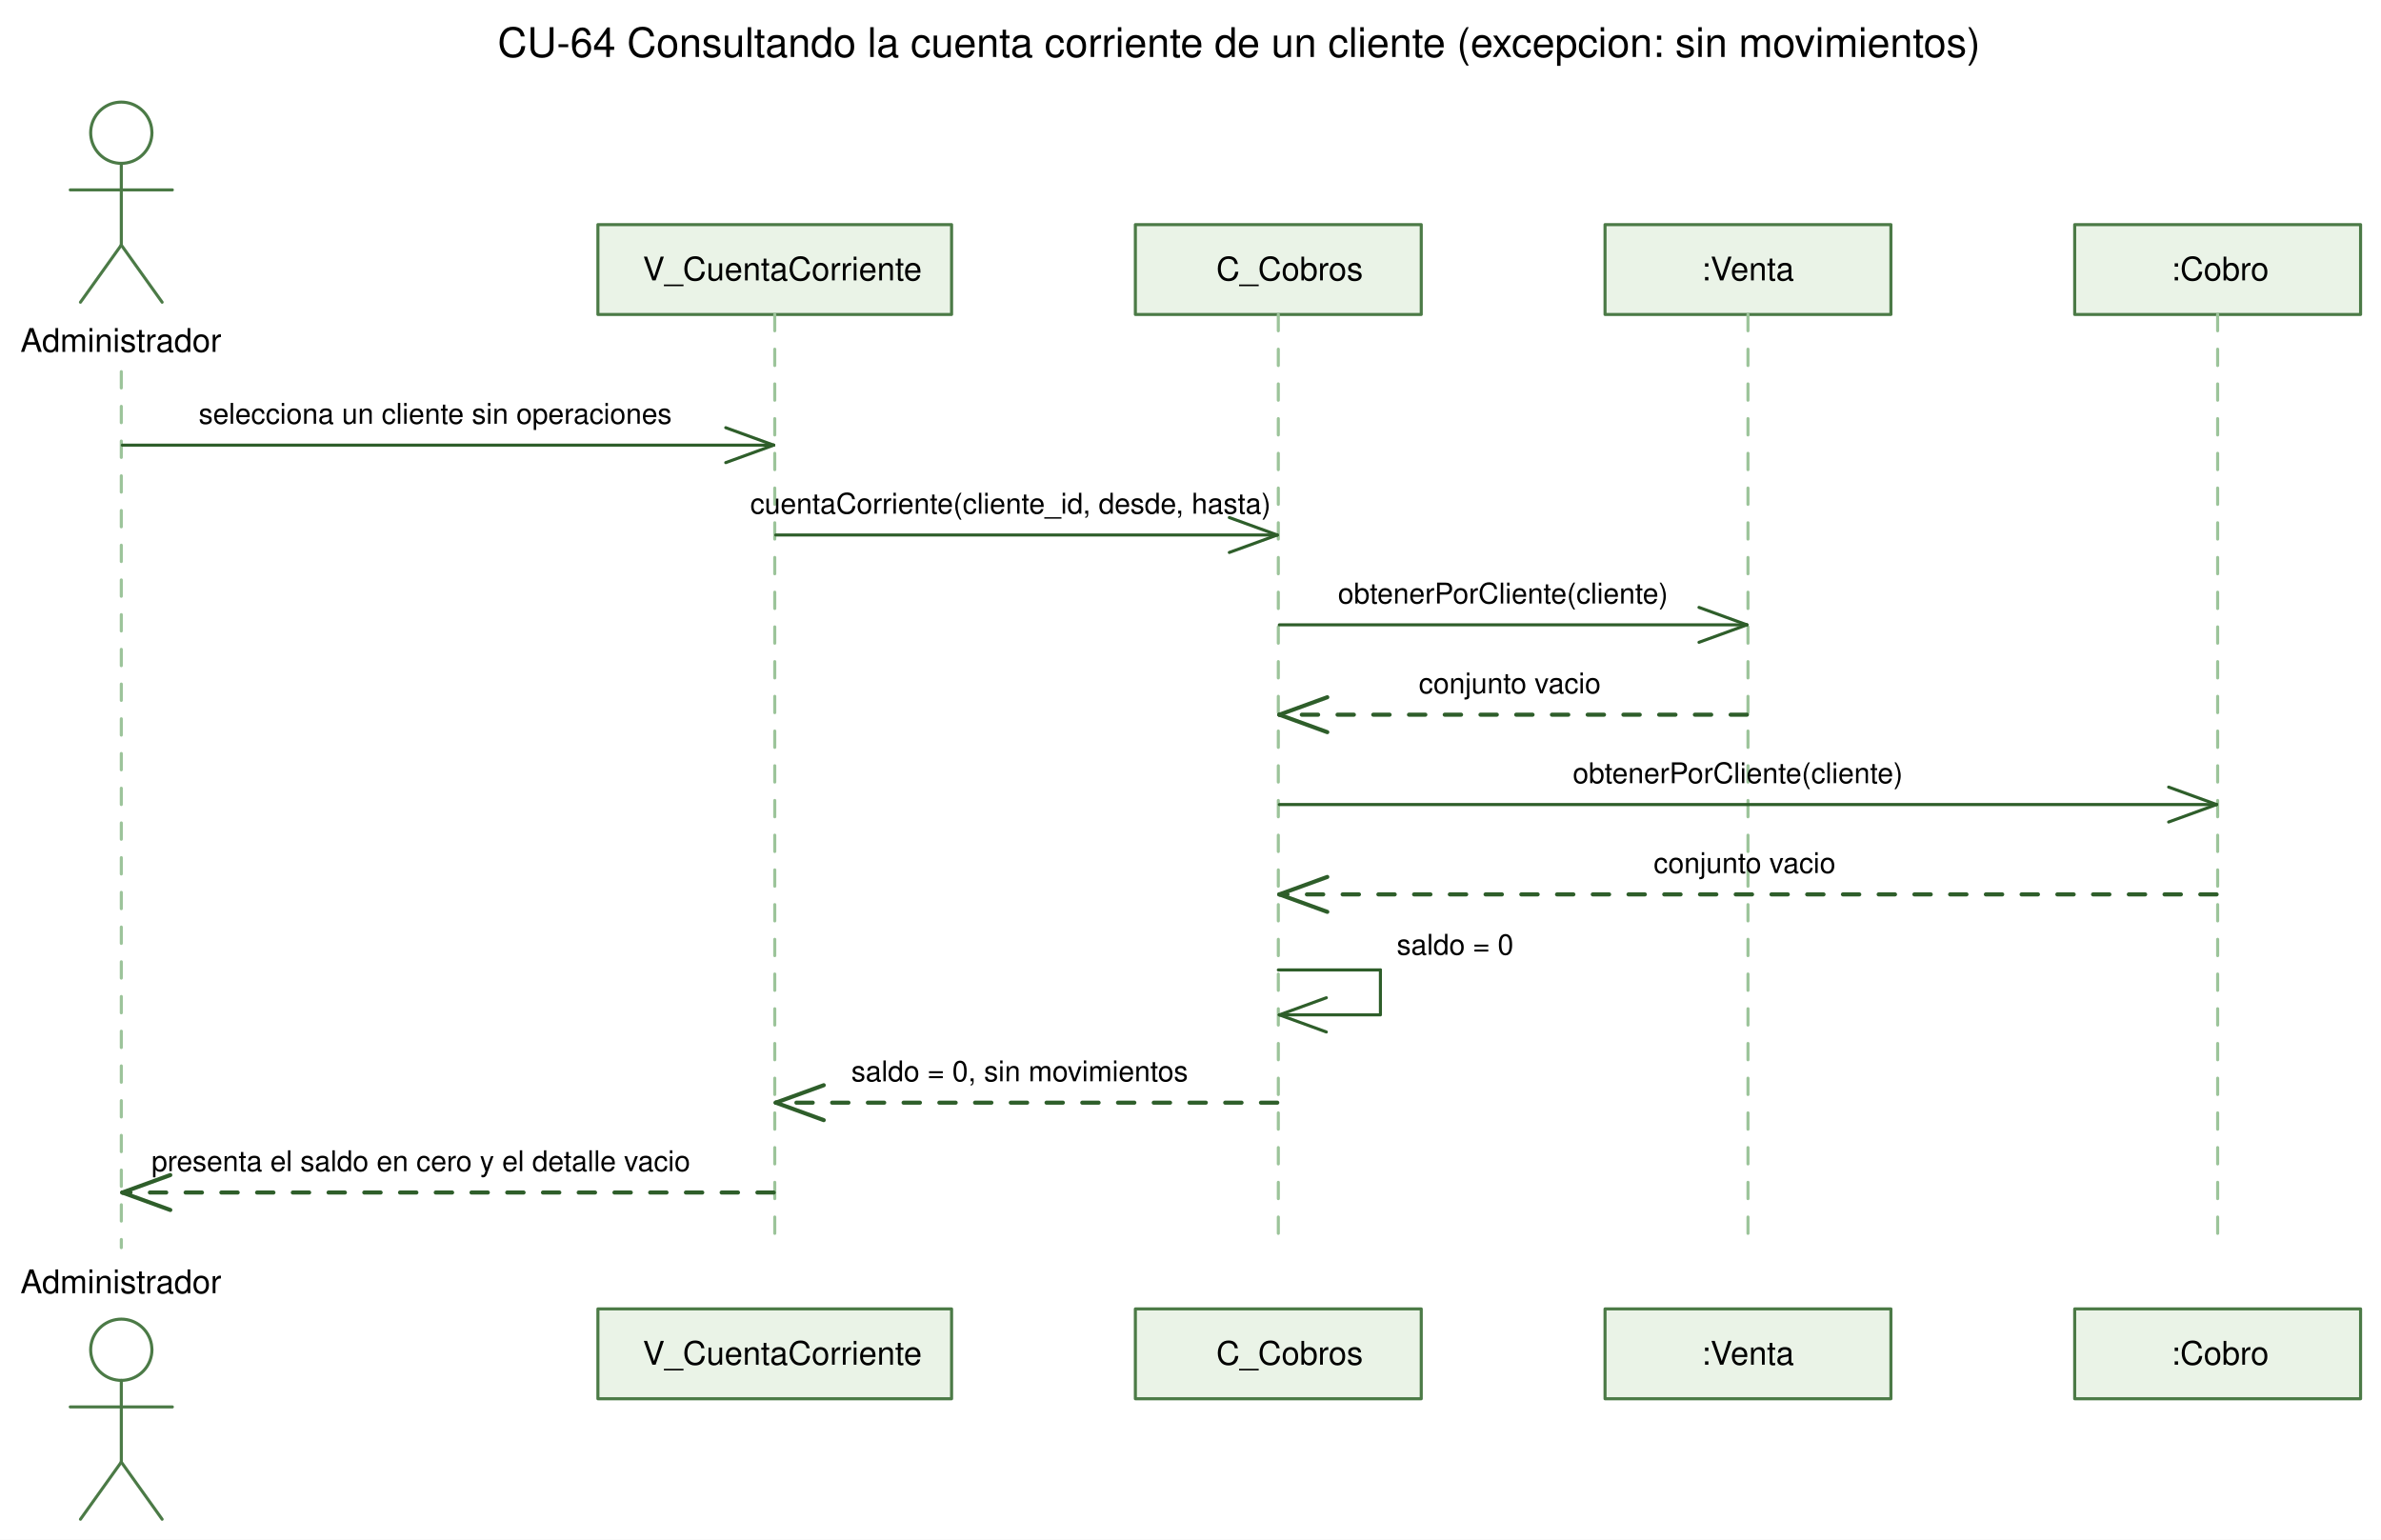
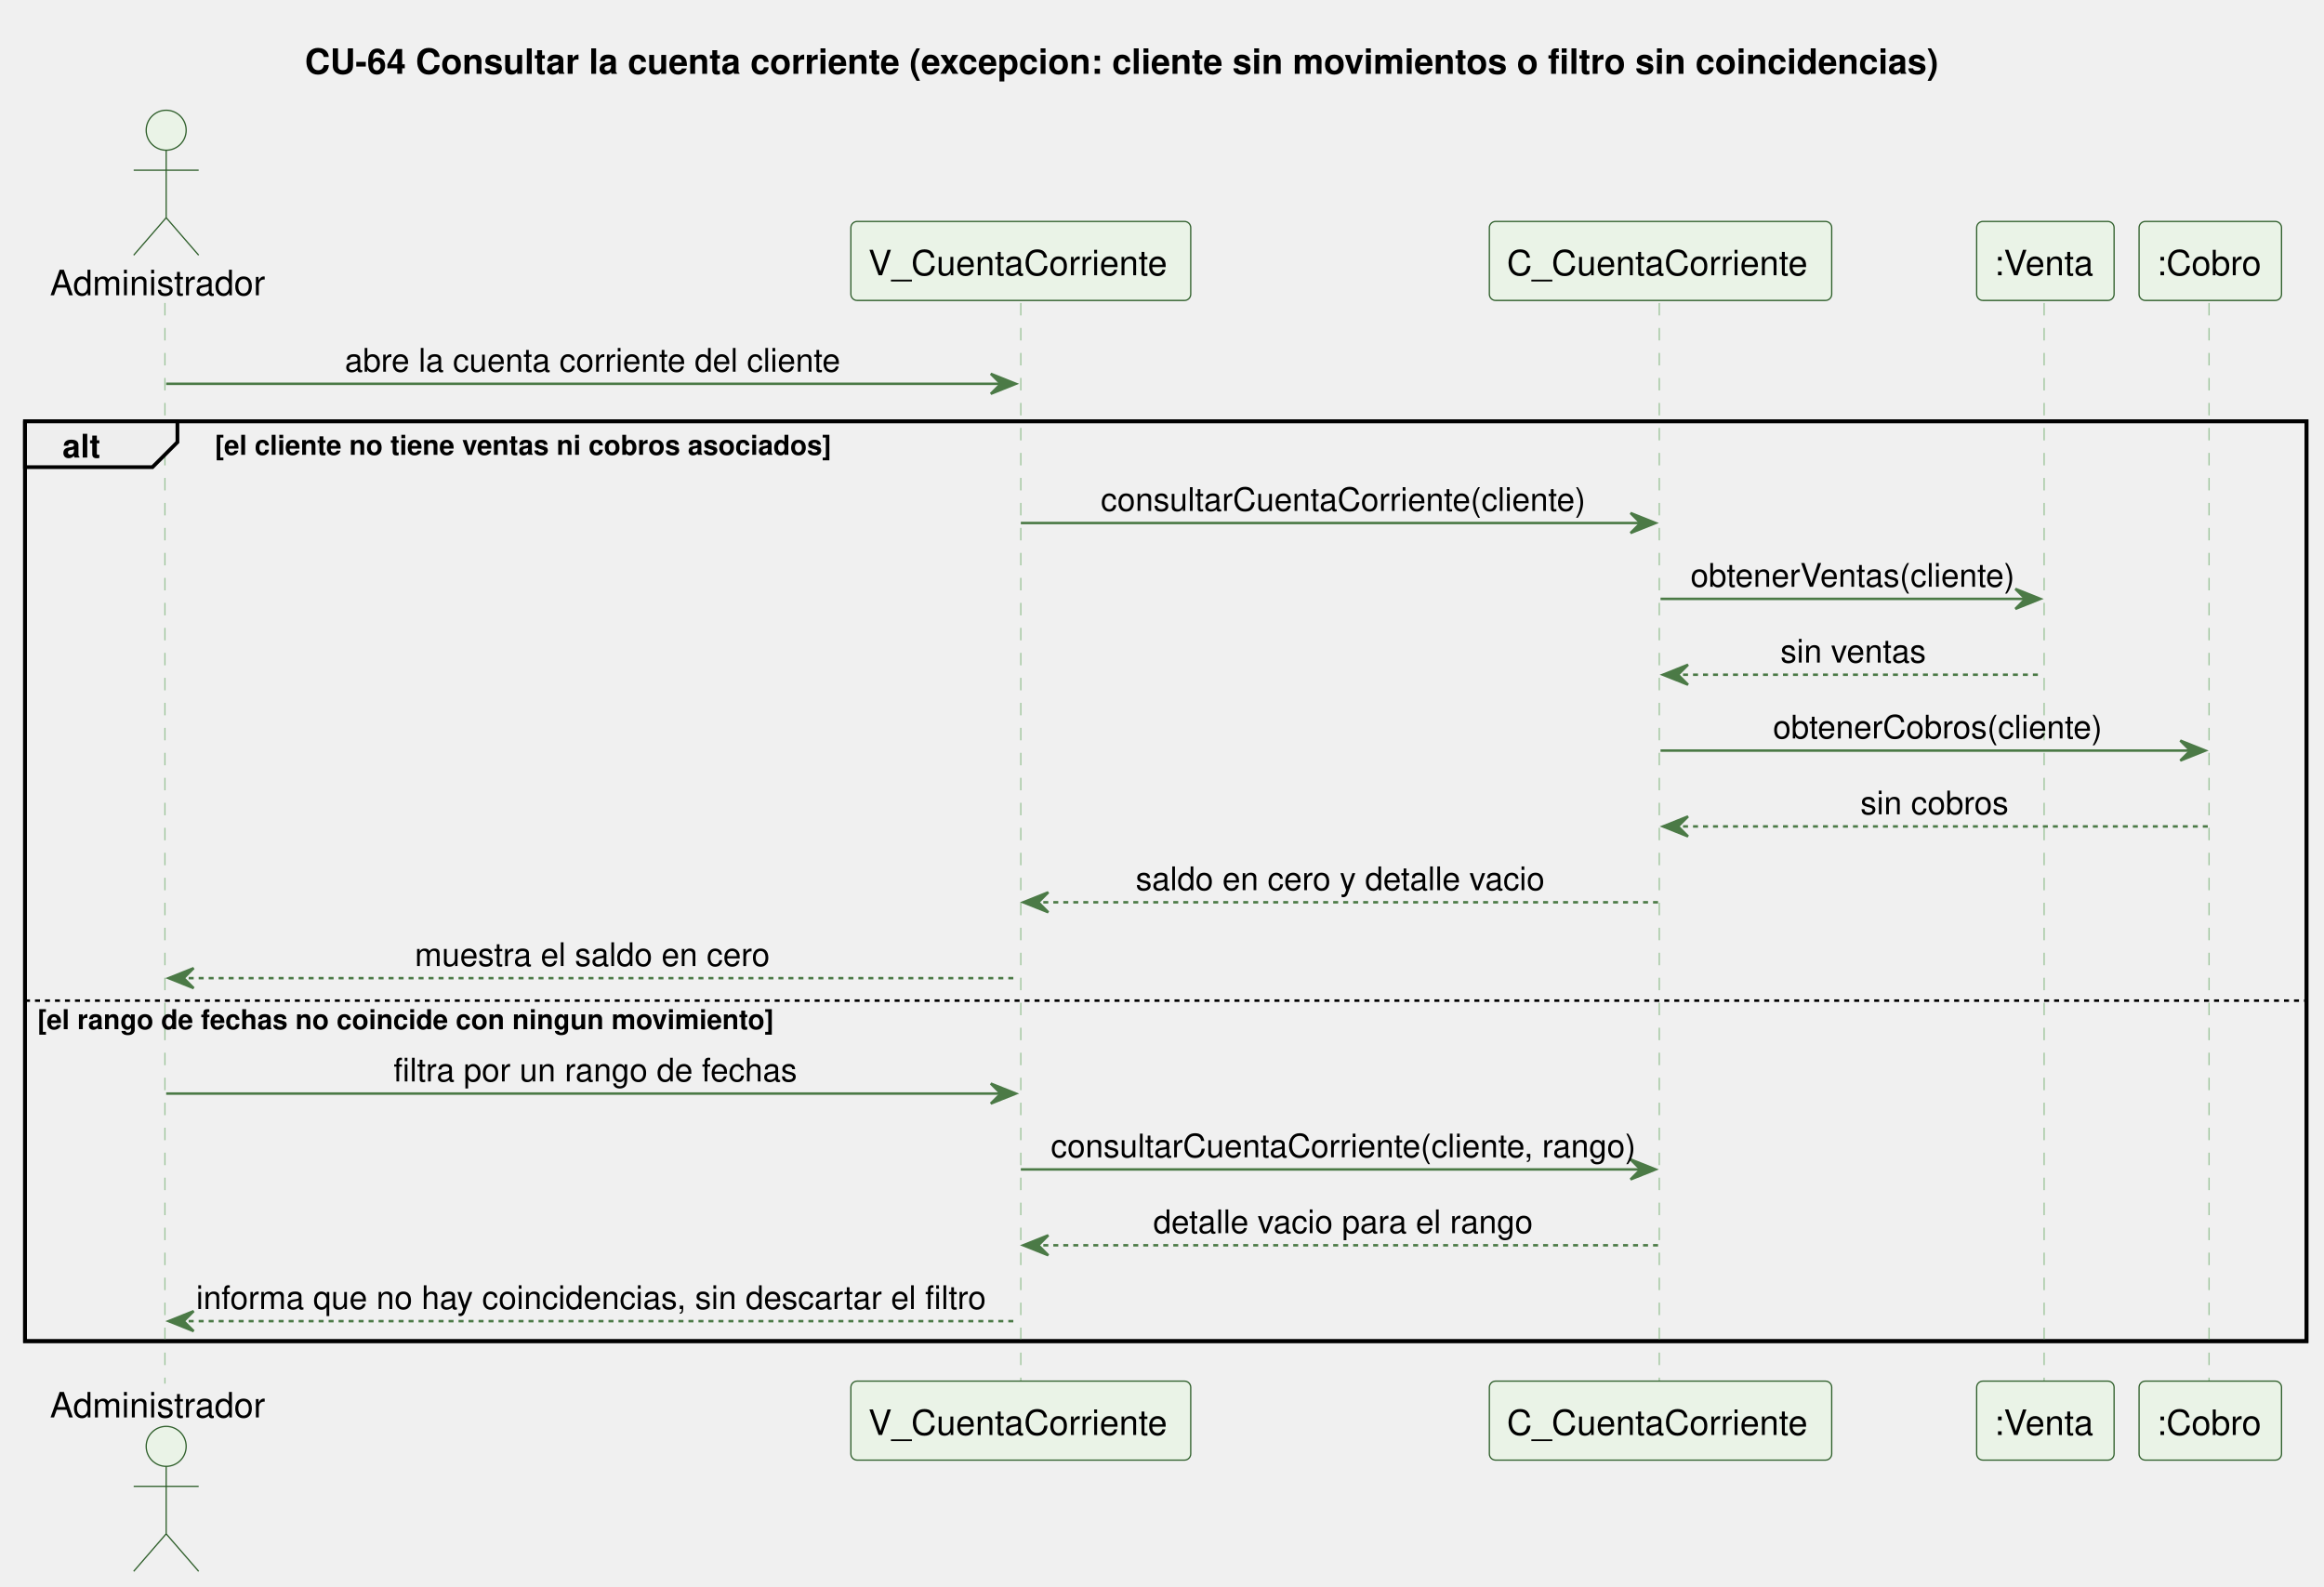
- <svg xmlns="http://www.w3.org/2000/svg" version="1.1" viewBox="0 0 1166 754" width="1166" height="754">
-   <defs>
-     <style class="style-fonts">
-       </style>
-   </defs>
-   <rect x="0" y="0" width="1166" height="754" fill="#ffffff" />
-   <g transform="translate(243.7 10) rotate(0 364.0771 12.5)">
-     <text x="0" y="17.9" font-family="Helvetica, Segoe UI Emoji" font-size="20px" fill="#000000" text-anchor="start" style="white-space: pre;" direction="ltr" dominant-baseline="alphabetic">CU-64 Consultando la cuenta corriente de un cliente (excepcion: sin movimientos)</text>
-   </g>
-   <g stroke-linecap="round" transform="translate(44.4 50) rotate(0 15 15)">
-     <path d="M30 15 C30 15.87, 29.92 16.75, 29.77 17.6 C29.62 18.46, 29.39 19.31, 29.1 20.13 C28.8 20.95, 28.42 21.75, 27.99 22.5 C27.56 23.25, 27.05 23.98, 26.49 24.64 C25.93 25.31, 25.31 25.93, 24.64 26.49 C23.98 27.05, 23.25 27.56, 22.5 27.99 C21.75 28.42, 20.95 28.8, 20.13 29.1 C19.31 29.39, 18.46 29.62, 17.6 29.77 C16.75 29.92, 15.87 30, 15 30 C14.13 30, 13.25 29.92, 12.4 29.77 C11.54 29.62, 10.69 29.39, 9.87 29.1 C9.05 28.8, 8.25 28.42, 7.5 27.99 C6.75 27.56, 6.02 27.05, 5.36 26.49 C4.69 25.93, 4.07 25.31, 3.51 24.64 C2.95 23.98, 2.44 23.25, 2.01 22.5 C1.58 21.75, 1.2 20.95, 0.9 20.13 C0.61 19.31, 0.38 18.46, 0.23 17.6 C0.08 16.75, 0 15.87, 0 15 C0 14.13, 0.08 13.25, 0.23 12.4 C0.38 11.54, 0.61 10.69, 0.9 9.87 C1.2 9.05, 1.58 8.25, 2.01 7.5 C2.44 6.75, 2.95 6.02, 3.51 5.36 C4.07 4.69, 4.69 4.07, 5.36 3.51 C6.02 2.95, 6.75 2.44, 7.5 2.01 C8.25 1.58, 9.05 1.2, 9.87 0.9 C10.69 0.61, 11.54 0.38, 12.4 0.23 C13.25 0.08, 14.13 0, 15 0 C15.87 0, 16.75 0.08, 17.6 0.23 C18.46 0.38, 19.31 0.61, 20.13 0.9 C20.95 1.2, 21.75 1.58, 22.5 2.01 C23.25 2.44, 23.98 2.95, 24.64 3.51 C25.31 4.07, 25.93 4.69, 26.49 5.36 C27.05 6.02, 27.56 6.75, 27.99 7.5 C28.42 8.25, 28.8 9.05, 29.1 9.87 C29.39 10.69, 29.62 11.54, 29.77 12.4 C29.92 13.25, 29.96 14.57, 30 15 C30.04 15.43, 30.04 14.57, 30 15" stroke="#4B7A46" stroke-width="1.5" fill="none" />
-   </g>
-   <g stroke-linecap="round">
-     <g transform="translate(59.4 80) rotate(0 0.005 20)">
-       <path d="M0 0 C0 8.35, 0 16.7, 0.01 40 M0 0 C0 13.49, 0.01 26.98, 0.01 40" stroke="#4B7A46" stroke-width="1.5" fill="none" />
-     </g>
-   </g>
-   <mask />
-   <g stroke-linecap="round">
-     <g transform="translate(34.4 93) rotate(0 25 0)">
-       <path d="M0 0 C13.5 0, 26.99 0, 50 0 M0 0 C17.81 0, 35.62 0, 50 0" stroke="#4B7A46" stroke-width="1.5" fill="none" />
-     </g>
-   </g>
-   <mask />
-   <g stroke-linecap="round">
-     <g transform="translate(39.4 148) rotate(0 10 -14)">
-       <path d="M0 0 C6.9 -9.66, 13.8 -19.33, 20 -28 M0 0 C5.82 -8.15, 11.64 -16.3, 20 -28" stroke="#4B7A46" stroke-width="1.5" fill="none" />
-     </g>
-   </g>
-   <mask />
-   <g stroke-linecap="round">
-     <g transform="translate(59.4 120) rotate(0 10 14)">
-       <path d="M0 0 C5.73 8.02, 11.45 16.04, 20 28 M0 0 C7.3 10.22, 14.61 20.45, 20 28" stroke="#4B7A46" stroke-width="1.5" fill="none" />
-     </g>
-   </g>
-   <mask />
-   <g transform="translate(10 158) rotate(0 49.35156 10)">
-     <text x="0" y="14.32" font-family="Helvetica, Segoe UI Emoji" font-size="16px" fill="#000000" text-anchor="start" style="white-space: pre;" direction="ltr" dominant-baseline="alphabetic">Administrador</text>
-   </g>
-   <g stroke-linecap="round" transform="translate(292.8 110) rotate(0 86.6 22)">
-     <path d="M0 0 L173.2 0 L173.2 44 L0 44" stroke="none" stroke-width="0" fill="#EAF3E7" />
-     <path d="M0 0 C62.29 0, 124.59 0, 173.2 0 M0 0 C49.63 0, 99.27 0, 173.2 0 M173.2 0 C173.2 12.35, 173.2 24.71, 173.2 44 M173.2 0 C173.2 9.52, 173.2 19.04, 173.2 44 M173.2 44 C132.63 44, 92.05 44, 0 44 M173.2 44 C124.28 44, 75.37 44, 0 44 M0 44 C0 29.96, 0 15.92, 0 0 M0 44 C0 31.82, 0 19.63, 0 0" stroke="#4B7A46" stroke-width="1.5" fill="none" />
-   </g>
-   <g transform="translate(314.8 123) rotate(0 68.48438 10)">
-     <text x="0" y="14.32" font-family="Helvetica, Segoe UI Emoji" font-size="16px" fill="#000000" text-anchor="start" style="white-space: pre;" direction="ltr" dominant-baseline="alphabetic">V_CuentaCorriente</text>
-   </g>
-   <g stroke-linecap="round" transform="translate(556 110) rotate(0 70 22)">
-     <path d="M0 0 L140 0 L140 44 L0 44" stroke="none" stroke-width="0" fill="#EAF3E7" />
-     <path d="M0 0 C38.68 0, 77.36 0, 140 0 M0 0 C48.15 0, 96.3 0, 140 0 M140 0 C140 16.76, 140 33.52, 140 44 M140 0 C140 8.85, 140 17.7, 140 44 M140 44 C92.96 44, 45.92 44, 0 44 M140 44 C93.66 44, 47.32 44, 0 44 M0 44 C0 34.89, 0 25.77, 0 0 M0 44 C0 27.86, 0 11.73, 0 0" stroke="#4B7A46" stroke-width="1.5" fill="none" />
-   </g>
-   <g transform="translate(595.6 123) rotate(0 36.01562 10)">
-     <text x="0" y="14.32" font-family="Helvetica, Segoe UI Emoji" font-size="16px" fill="#000000" text-anchor="start" style="white-space: pre;" direction="ltr" dominant-baseline="alphabetic">C_Cobros</text>
-   </g>
-   <g stroke-linecap="round" transform="translate(786 110) rotate(0 70 22)">
-     <path d="M0 0 L140 0 L140 44 L0 44" stroke="none" stroke-width="0" fill="#EAF3E7" />
-     <path d="M0 0 C47.88 0, 95.75 0, 140 0 M0 0 C30.2 0, 60.41 0, 140 0 M140 0 C140 13.31, 140 26.62, 140 44 M140 0 C140 12.4, 140 24.79, 140 44 M140 44 C108.16 44, 76.31 44, 0 44 M140 44 C94 44, 48.01 44, 0 44 M0 44 C0 32.02, 0 20.04, 0 0 M0 44 C0 28.91, 0 13.82, 0 0" stroke="#4B7A46" stroke-width="1.5" fill="none" />
-   </g>
-   <g transform="translate(833.2 123) rotate(0 22.6875 10)">
-     <text x="0" y="14.32" font-family="Helvetica, Segoe UI Emoji" font-size="16px" fill="#000000" text-anchor="start" style="white-space: pre;" direction="ltr" dominant-baseline="alphabetic">:Venta</text>
-   </g>
-   <g stroke-linecap="round" transform="translate(1016 110) rotate(0 70 22)">
-     <path d="M0 0 L140 0 L140 44 L0 44" stroke="none" stroke-width="0" fill="#EAF3E7" />
-     <path d="M0 0 C39.79 0, 79.59 0, 140 0 M0 0 C52.77 0, 105.55 0, 140 0 M140 0 C140 10.85, 140 21.71, 140 44 M140 0 C140 10.75, 140 21.5, 140 44 M140 44 C88.68 44, 37.36 44, 0 44 M140 44 C85.45 44, 30.9 44, 0 44 M0 44 C0 27.88, 0 11.76, 0 0 M0 44 C0 34.32, 0 24.64, 0 0" stroke="#4B7A46" stroke-width="1.5" fill="none" />
-   </g>
-   <g transform="translate(1063.2 123) rotate(0 24.01172 10)">
-     <text x="0" y="14.32" font-family="Helvetica, Segoe UI Emoji" font-size="16px" fill="#000000" text-anchor="start" style="white-space: pre;" direction="ltr" dominant-baseline="alphabetic">:Cobro</text>
-   </g>
-   <g stroke-linecap="round">
-     <g transform="translate(59.4 182) rotate(0 0.005 214.5)">
-       <path d="M0 0 C0 158.24, 0.01 316.48, 0.01 429" stroke="#9CC49A" stroke-width="1.5" fill="none" stroke-dasharray="8 9" />
-     </g>
-   </g>
-   <mask />
-   <g stroke-linecap="round">
-     <g transform="translate(379.4 154) rotate(0 0.005 228.5)">
-       <path d="M0 0 C0 143.15, 0.01 286.29, 0.01 457" stroke="#9CC49A" stroke-width="1.5" fill="none" stroke-dasharray="8 9" />
-     </g>
-   </g>
-   <mask />
-   <g stroke-linecap="round">
-     <g transform="translate(626 154) rotate(0 0.005 228.5)">
-       <path d="M0 0 C0 121.54, 0.01 243.07, 0.01 457" stroke="#9CC49A" stroke-width="1.5" fill="none" stroke-dasharray="8 9" />
-     </g>
-   </g>
-   <mask />
-   <g stroke-linecap="round">
-     <g transform="translate(856 154) rotate(0 0.005 228.5)">
-       <path d="M0 0 C0 164.77, 0.01 329.54, 0.01 457" stroke="#9CC49A" stroke-width="1.5" fill="none" stroke-dasharray="8 9" />
-     </g>
-   </g>
-   <mask />
-   <g stroke-linecap="round">
-     <g transform="translate(1086 154) rotate(0 0.005 228.5)">
-       <path d="M0 0 C0 115.47, 0.01 230.94, 0.01 457" stroke="#9CC49A" stroke-width="1.5" fill="none" stroke-dasharray="8 9" />
-     </g>
-   </g>
-   <mask />
-   <g transform="translate(97.3 195) rotate(0 115.9614 8.75)">
-     <text x="0" y="12.53" font-family="Helvetica, Segoe UI Emoji" font-size="14px" fill="#000000" text-anchor="start" style="white-space: pre;" direction="ltr" dominant-baseline="alphabetic">selecciona un cliente sin operaciones</text>
-   </g>
-   <g stroke-linecap="round">
-     <g transform="translate(59.9 218) rotate(0 159.5 0)">
-       <path d="M0 0 C126.29 0, 252.57 0, 319 0 M0 0 C83.74 0, 167.49 0, 319 0" stroke="#2E5E2A" stroke-width="1.5" fill="none" />
-     </g>
-     <g transform="translate(59.9 218) rotate(0 159.5 0)">
-       <path d="M295.51 8.55 C304.81 5.17, 314.11 1.78, 319 0 M295.51 8.55 C301.67 6.31, 307.84 4.06, 319 0" stroke="#2E5E2A" stroke-width="1.5" fill="none" />
-     </g>
-     <g transform="translate(59.9 218) rotate(0 159.5 0)">
-       <path d="M295.51 -8.55 C304.81 -5.17, 314.11 -1.78, 319 0 M295.51 -8.55 C301.67 -6.31, 307.84 -4.06, 319 0" stroke="#2E5E2A" stroke-width="1.5" fill="none" />
-     </g>
-   </g>
-   <mask />
-   <g transform="translate(367.4 239) rotate(0 128.02 8.75)">
-     <text x="0" y="12.53" font-family="Helvetica, Segoe UI Emoji" font-size="14px" fill="#000000" text-anchor="start" style="white-space: pre;" direction="ltr" dominant-baseline="alphabetic">cuentaCorriente(cliente_id, desde, hasta)</text>
-   </g>
-   <g stroke-linecap="round">
-     <g transform="translate(379.9 262) rotate(0 122.8 0)">
-       <path d="M0 0 C96.75 0, 193.51 0, 245.6 0 M0 0 C52.03 0, 104.07 0, 245.6 0" stroke="#2E5E2A" stroke-width="1.5" fill="none" />
-     </g>
-     <g transform="translate(379.9 262) rotate(0 122.8 0)">
-       <path d="M222.11 8.55 C231.36 5.18, 240.62 1.81, 245.6 0 M222.11 8.55 C227.08 6.74, 232.06 4.93, 245.6 0" stroke="#2E5E2A" stroke-width="1.5" fill="none" />
-     </g>
-     <g transform="translate(379.9 262) rotate(0 122.8 0)">
-       <path d="M222.11 -8.55 C231.36 -5.18, 240.62 -1.81, 245.6 0 M222.11 -8.55 C227.08 -6.74, 232.06 -4.93, 245.6 0" stroke="#2E5E2A" stroke-width="1.5" fill="none" />
-     </g>
-   </g>
-   <mask />
-   <g transform="translate(655.2 283) rotate(0 81.32031 8.75)">
-     <text x="0" y="12.53" font-family="Helvetica, Segoe UI Emoji" font-size="14px" fill="#000000" text-anchor="start" style="white-space: pre;" direction="ltr" dominant-baseline="alphabetic">obtenerPorCliente(cliente)</text>
-   </g>
-   <g stroke-linecap="round">
-     <g transform="translate(626.5 306) rotate(0 114.5 0)">
-       <path d="M0 0 C83.33 0, 166.65 0, 229 0 M0 0 C90.35 0, 180.71 0, 229 0" stroke="#2E5E2A" stroke-width="1.5" fill="none" />
-     </g>
-     <g transform="translate(626.5 306) rotate(0 114.5 0)">
-       <path d="M205.51 8.55 C214.06 5.44, 222.6 2.33, 229 0 M205.51 8.55 C214.78 5.18, 224.05 1.8, 229 0" stroke="#2E5E2A" stroke-width="1.5" fill="none" />
-     </g>
-     <g transform="translate(626.5 306) rotate(0 114.5 0)">
-       <path d="M205.51 -8.55 C214.06 -5.44, 222.6 -2.33, 229 0 M205.51 -8.55 C214.78 -5.18, 224.05 -1.8, 229 0" stroke="#2E5E2A" stroke-width="1.5" fill="none" />
-     </g>
-   </g>
-   <mask />
-   <g transform="translate(694.8 327) rotate(0 44.75146 8.75)">
-     <text x="0" y="12.53" font-family="Helvetica, Segoe UI Emoji" font-size="14px" fill="#000000" text-anchor="start" style="white-space: pre;" direction="ltr" dominant-baseline="alphabetic">conjunto vacio</text>
-   </g>
-   <g stroke-linecap="round">
-     <g transform="translate(855.5 350) rotate(0 -114.5 0)">
-       <path d="M0 0 C-72.82 0, -145.63 0, -229 0" stroke="#2E5E2A" stroke-width="2" fill="none" stroke-dasharray="8 9.5" />
-     </g>
-     <g transform="translate(855.5 350) rotate(0 -114.5 0)">
-       <path d="M-205.51 -8.55 C-212.98 -5.83, -220.45 -3.11, -229 0" stroke="#2E5E2A" stroke-width="2" fill="none" />
-     </g>
-     <g transform="translate(855.5 350) rotate(0 -114.5 0)">
-       <path d="M-205.51 8.55 C-212.98 5.83, -220.45 3.11, -229 0" stroke="#2E5E2A" stroke-width="2" fill="none" />
-     </g>
-   </g>
-   <mask />
-   <g transform="translate(770.2 371) rotate(0 81.32031 8.75)">
-     <text x="0" y="12.53" font-family="Helvetica, Segoe UI Emoji" font-size="14px" fill="#000000" text-anchor="start" style="white-space: pre;" direction="ltr" dominant-baseline="alphabetic">obtenerPorCliente(cliente)</text>
-   </g>
-   <g stroke-linecap="round">
-     <g transform="translate(626.5 394) rotate(0 229.5 0)">
-       <path d="M0 0 C105.73 0, 211.45 0, 459 0 M0 0 C176.47 0, 352.93 0, 459 0" stroke="#2E5E2A" stroke-width="1.5" fill="none" />
-     </g>
-     <g transform="translate(626.5 394) rotate(0 229.5 0)">
-       <path d="M435.51 8.55 C440.92 6.58, 446.33 4.61, 459 0 M435.51 8.55 C444.54 5.26, 453.57 1.98, 459 0" stroke="#2E5E2A" stroke-width="1.5" fill="none" />
-     </g>
-     <g transform="translate(626.5 394) rotate(0 229.5 0)">
-       <path d="M435.51 -8.55 C440.92 -6.58, 446.33 -4.61, 459 0 M435.51 -8.55 C444.54 -5.26, 453.57 -1.98, 459 0" stroke="#2E5E2A" stroke-width="1.5" fill="none" />
-     </g>
-   </g>
-   <mask />
-   <g transform="translate(809.8 415) rotate(0 44.75146 8.75)">
-     <text x="0" y="12.53" font-family="Helvetica, Segoe UI Emoji" font-size="14px" fill="#000000" text-anchor="start" style="white-space: pre;" direction="ltr" dominant-baseline="alphabetic">conjunto vacio</text>
-   </g>
-   <g stroke-linecap="round">
-     <g transform="translate(1085.5 438) rotate(0 -229.5 0)">
-       <path d="M0 0 C-123.4 0, -246.81 0, -459 0" stroke="#2E5E2A" stroke-width="2" fill="none" stroke-dasharray="8 9.5" />
-     </g>
-     <g transform="translate(1085.5 438) rotate(0 -229.5 0)">
-       <path d="M-435.51 -8.55 C-441.82 -6.25, -448.14 -3.95, -459 0" stroke="#2E5E2A" stroke-width="2" fill="none" />
-     </g>
-     <g transform="translate(1085.5 438) rotate(0 -229.5 0)">
-       <path d="M-435.51 8.55 C-441.82 6.25, -448.14 3.95, -459 0" stroke="#2E5E2A" stroke-width="2" fill="none" />
-     </g>
-   </g>
-   <mask />
-   <g transform="translate(684 455) rotate(0 28.60498 8.75)">
-     <text x="0" y="12.53" font-family="Helvetica, Segoe UI Emoji" font-size="14px" fill="#000000" text-anchor="start" style="white-space: pre;" direction="ltr" dominant-baseline="alphabetic">saldo = 0</text>
-   </g>
-   <g stroke-linecap="round">
-     <g transform="translate(626 475) rotate(0 25 0)">
-       <path d="M0 0 C17.23 0, 34.45 0, 50 0 M0 0 C10.01 0, 20.03 0, 50 0" stroke="#2E5E2A" stroke-width="1.5" fill="none" />
-     </g>
-   </g>
-   <mask />
-   <g stroke-linecap="round">
-     <g transform="translate(676 475) rotate(0 0.005 11)">
-       <path d="M0 0 C0 7.32, 0.01 14.64, 0.01 22 M0 0 C0 4.83, 0 9.66, 0.01 22" stroke="#2E5E2A" stroke-width="1.5" fill="none" />
-     </g>
-   </g>
-   <mask />
-   <g stroke-linecap="round">
-     <g transform="translate(675.5 497) rotate(0 -24.5 0)">
-       <path d="M0 0 C-10.05 0, -20.11 0, -49 0 M0 0 C-16.37 0, -32.75 0, -49 0" stroke="#2E5E2A" stroke-width="1.5" fill="none" />
-     </g>
-     <g transform="translate(675.5 497) rotate(0 -24.5 0)">
-       <path d="M-25.98 -8.38 C-30.7 -6.66, -35.43 -4.94, -49 0 M-25.98 -8.38 C-33.67 -5.58, -41.36 -2.78, -49 0" stroke="#2E5E2A" stroke-width="1.5" fill="none" />
-     </g>
-     <g transform="translate(675.5 497) rotate(0 -24.5 0)">
-       <path d="M-25.98 8.38 C-30.7 6.66, -35.43 4.94, -49 0 M-25.98 8.38 C-33.67 5.58, -41.36 2.78, -49 0" stroke="#2E5E2A" stroke-width="1.5" fill="none" />
-     </g>
-   </g>
-   <mask />
-   <g transform="translate(416.9 517) rotate(0 82.67725 8.75)">
-     <text x="0" y="12.53" font-family="Helvetica, Segoe UI Emoji" font-size="14px" fill="#000000" text-anchor="start" style="white-space: pre;" direction="ltr" dominant-baseline="alphabetic">saldo = 0, sin movimientos</text>
-   </g>
-   <g stroke-linecap="round">
-     <g transform="translate(625.5 540) rotate(0 -122.8 0)">
-       <path d="M0 0 C-77.03 0, -154.06 0, -245.6 0" stroke="#2E5E2A" stroke-width="2" fill="none" stroke-dasharray="8 9.5" />
-     </g>
-     <g transform="translate(625.5 540) rotate(0 -122.8 0)">
-       <path d="M-222.11 -8.55 C-229.48 -5.87, -236.84 -3.19, -245.6 0" stroke="#2E5E2A" stroke-width="2" fill="none" />
-     </g>
-     <g transform="translate(625.5 540) rotate(0 -122.8 0)">
-       <path d="M-222.11 8.55 C-229.48 5.87, -236.84 3.19, -245.6 0" stroke="#2E5E2A" stroke-width="2" fill="none" />
-     </g>
-   </g>
-   <mask />
-   <g transform="translate(74.2 561) rotate(0 132.3027 8.75)">
-     <text x="0" y="12.53" font-family="Helvetica, Segoe UI Emoji" font-size="14px" fill="#000000" text-anchor="start" style="white-space: pre;" direction="ltr" dominant-baseline="alphabetic">presenta el saldo en cero y el detalle vacio</text>
-   </g>
-   <g stroke-linecap="round">
-     <g transform="translate(378.9 584) rotate(0 -159.5 0)">
-       <path d="M0 0 C-99.22 0, -198.44 0, -319 0" stroke="#2E5E2A" stroke-width="2" fill="none" stroke-dasharray="8 9.5" />
-     </g>
-     <g transform="translate(378.9 584) rotate(0 -159.5 0)">
-       <path d="M-295.51 -8.55 C-302.81 -5.89, -310.12 -3.23, -319 0" stroke="#2E5E2A" stroke-width="2" fill="none" />
-     </g>
-     <g transform="translate(378.9 584) rotate(0 -159.5 0)">
-       <path d="M-295.51 8.55 C-302.81 5.89, -310.12 3.23, -319 0" stroke="#2E5E2A" stroke-width="2" fill="none" />
-     </g>
-   </g>
-   <mask />
-   <g transform="translate(10 619) rotate(0 49.35156 10)">
-     <text x="0" y="14.32" font-family="Helvetica, Segoe UI Emoji" font-size="16px" fill="#000000" text-anchor="start" style="white-space: pre;" direction="ltr" dominant-baseline="alphabetic">Administrador</text>
-   </g>
-   <g stroke-linecap="round" transform="translate(44.4 646) rotate(0 15 15)">
-     <path d="M30 15 C30 15.87, 29.92 16.75, 29.77 17.6 C29.62 18.46, 29.39 19.31, 29.1 20.13 C28.8 20.95, 28.42 21.75, 27.99 22.5 C27.56 23.25, 27.05 23.98, 26.49 24.64 C25.93 25.31, 25.31 25.93, 24.64 26.49 C23.98 27.05, 23.25 27.56, 22.5 27.99 C21.75 28.42, 20.95 28.8, 20.13 29.1 C19.31 29.39, 18.46 29.62, 17.6 29.77 C16.75 29.92, 15.87 30, 15 30 C14.13 30, 13.25 29.92, 12.4 29.77 C11.54 29.62, 10.69 29.39, 9.87 29.1 C9.05 28.8, 8.25 28.42, 7.5 27.99 C6.75 27.56, 6.02 27.05, 5.36 26.49 C4.69 25.93, 4.07 25.31, 3.51 24.64 C2.95 23.98, 2.44 23.25, 2.01 22.5 C1.58 21.75, 1.2 20.95, 0.9 20.13 C0.61 19.31, 0.38 18.46, 0.23 17.6 C0.08 16.75, 0 15.87, 0 15 C0 14.13, 0.08 13.25, 0.23 12.4 C0.38 11.54, 0.61 10.69, 0.9 9.87 C1.2 9.05, 1.58 8.25, 2.01 7.5 C2.44 6.75, 2.95 6.02, 3.51 5.36 C4.07 4.69, 4.69 4.07, 5.36 3.51 C6.02 2.95, 6.75 2.44, 7.5 2.01 C8.25 1.58, 9.05 1.2, 9.87 0.9 C10.69 0.61, 11.54 0.38, 12.4 0.23 C13.25 0.08, 14.13 0, 15 0 C15.87 0, 16.75 0.08, 17.6 0.23 C18.46 0.38, 19.31 0.61, 20.13 0.9 C20.95 1.2, 21.75 1.58, 22.5 2.01 C23.25 2.44, 23.98 2.95, 24.64 3.51 C25.31 4.07, 25.93 4.69, 26.49 5.36 C27.05 6.02, 27.56 6.75, 27.99 7.5 C28.42 8.25, 28.8 9.05, 29.1 9.87 C29.39 10.69, 29.62 11.54, 29.77 12.4 C29.92 13.25, 29.96 14.57, 30 15 C30.04 15.43, 30.04 14.57, 30 15" stroke="#4B7A46" stroke-width="1.5" fill="none" />
-   </g>
-   <g stroke-linecap="round">
-     <g transform="translate(59.4 676) rotate(0 0.005 20)">
-       <path d="M0 0 C0 10.98, 0.01 21.96, 0.01 40 M0 0 C0 12.91, 0.01 25.83, 0.01 40" stroke="#4B7A46" stroke-width="1.5" fill="none" />
-     </g>
-   </g>
-   <mask />
-   <g stroke-linecap="round">
-     <g transform="translate(34.4 689) rotate(0 25 0)">
-       <path d="M0 0 C17.26 0, 34.52 0, 50 0 M0 0 C16.28 0, 32.55 0, 50 0" stroke="#4B7A46" stroke-width="1.5" fill="none" />
-     </g>
-   </g>
-   <mask />
-   <g stroke-linecap="round">
-     <g transform="translate(39.4 744) rotate(0 10 -14)">
-       <path d="M0 0 C5.62 -7.87, 11.25 -15.75, 20 -28 M0 0 C5.35 -7.5, 10.71 -14.99, 20 -28" stroke="#4B7A46" stroke-width="1.5" fill="none" />
-     </g>
-   </g>
-   <mask />
-   <g stroke-linecap="round">
-     <g transform="translate(59.4 716) rotate(0 10 14)">
-       <path d="M0 0 C7.19 10.07, 14.38 20.14, 20 28 M0 0 C4.92 6.89, 9.85 13.79, 20 28" stroke="#4B7A46" stroke-width="1.5" fill="none" />
-     </g>
-   </g>
-   <mask />
-   <g stroke-linecap="round" transform="translate(292.8 641) rotate(0 86.6 22)">
-     <path d="M0 0 L173.2 0 L173.2 44 L0 44" stroke="none" stroke-width="0" fill="#EAF3E7" />
-     <path d="M0 0 C54.35 0, 108.71 0, 173.2 0 M0 0 C56.24 0, 112.48 0, 173.2 0 M173.2 0 C173.2 17.31, 173.2 34.61, 173.2 44 M173.2 0 C173.2 11.59, 173.2 23.18, 173.2 44 M173.2 44 C114.62 44, 56.04 44, 0 44 M173.2 44 C115.55 44, 57.9 44, 0 44 M0 44 C0 27.4, 0 10.81, 0 0 M0 44 C0 33.3, 0 22.6, 0 0" stroke="#4B7A46" stroke-width="1.5" fill="none" />
-   </g>
-   <g transform="translate(314.8 654) rotate(0 68.48438 10)">
-     <text x="0" y="14.32" font-family="Helvetica, Segoe UI Emoji" font-size="16px" fill="#000000" text-anchor="start" style="white-space: pre;" direction="ltr" dominant-baseline="alphabetic">V_CuentaCorriente</text>
-   </g>
-   <g stroke-linecap="round" transform="translate(556 641) rotate(0 70 22)">
-     <path d="M0 0 L140 0 L140 44 L0 44" stroke="none" stroke-width="0" fill="#EAF3E7" />
-     <path d="M0 0 C53.95 0, 107.9 0, 140 0 M0 0 C29.01 0, 58.02 0, 140 0 M140 0 C140 16.85, 140 33.71, 140 44 M140 0 C140 14.11, 140 28.22, 140 44 M140 44 C84.73 44, 29.47 44, 0 44 M140 44 C88.35 44, 36.7 44, 0 44 M0 44 C0 33.79, 0 23.59, 0 0 M0 44 C0 33.72, 0 23.43, 0 0" stroke="#4B7A46" stroke-width="1.5" fill="none" />
-   </g>
-   <g transform="translate(595.6 654) rotate(0 36.01562 10)">
-     <text x="0" y="14.32" font-family="Helvetica, Segoe UI Emoji" font-size="16px" fill="#000000" text-anchor="start" style="white-space: pre;" direction="ltr" dominant-baseline="alphabetic">C_Cobros</text>
-   </g>
-   <g stroke-linecap="round" transform="translate(786 641) rotate(0 70 22)">
-     <path d="M0 0 L140 0 L140 44 L0 44" stroke="none" stroke-width="0" fill="#EAF3E7" />
-     <path d="M0 0 C55.23 0, 110.47 0, 140 0 M0 0 C49.21 0, 98.41 0, 140 0 M140 0 C140 16.6, 140 33.2, 140 44 M140 0 C140 15.32, 140 30.64, 140 44 M140 44 C90.74 44, 41.49 44, 0 44 M140 44 C95.67 44, 51.35 44, 0 44 M0 44 C0 27.69, 0 11.39, 0 0 M0 44 C0 31.82, 0 19.64, 0 0" stroke="#4B7A46" stroke-width="1.5" fill="none" />
-   </g>
-   <g transform="translate(833.2 654) rotate(0 22.6875 10)">
-     <text x="0" y="14.32" font-family="Helvetica, Segoe UI Emoji" font-size="16px" fill="#000000" text-anchor="start" style="white-space: pre;" direction="ltr" dominant-baseline="alphabetic">:Venta</text>
-   </g>
-   <g stroke-linecap="round" transform="translate(1016 641) rotate(0 70 22)">
-     <path d="M0 0 L140 0 L140 44 L0 44" stroke="none" stroke-width="0" fill="#EAF3E7" />
-     <path d="M0 0 C31.07 0, 62.13 0, 140 0 M0 0 C29.56 0, 59.12 0, 140 0 M140 0 C140 12.76, 140 25.52, 140 44 M140 0 C140 10.18, 140 20.36, 140 44 M140 44 C111.04 44, 82.08 44, 0 44 M140 44 C91.91 44, 43.82 44, 0 44 M0 44 C0 34.43, 0 24.86, 0 0 M0 44 C0 26.94, 0 9.88, 0 0" stroke="#4B7A46" stroke-width="1.5" fill="none" />
-   </g>
-   <g transform="translate(1063.2 654) rotate(0 24.01172 10)">
-     <text x="0" y="14.32" font-family="Helvetica, Segoe UI Emoji" font-size="16px" fill="#000000" text-anchor="start" style="white-space: pre;" direction="ltr" dominant-baseline="alphabetic">:Cobro</text>
+ <svg xmlns="http://www.w3.org/2000/svg" contentStyleType="text/css" height="635px" preserveAspectRatio="none" style="width:930px;height:635px;background:#FFFFFF;" version="1.1" viewBox="0 0 930 635" width="930px" zoomAndPan="magnify">
+   <defs />
+   <g>
+     <text fill="#000000" font-family="Helvetica" font-size="14" font-weight="bold" lengthAdjust="spacing" textLength="688" x="122" y="29.533">CU-64 Consultar la cuenta corriente (excepcion: cliente sin movimientos o filtro sin coincidencias)</text>
+     <rect fill="none" height="368.055" style="stroke:#000000;stroke-width:1.5;" width="913" x="10" y="168.57" />
+     <line style="stroke:#9CC49A;stroke-width:0.5;stroke-dasharray:5.0,5.0;" x1="66" x2="66" y1="121.219" y2="553.625" />
+     <line style="stroke:#9CC49A;stroke-width:0.5;stroke-dasharray:5.0,5.0;" x1="408.5" x2="408.5" y1="121.219" y2="553.625" />
+     <line style="stroke:#9CC49A;stroke-width:0.5;stroke-dasharray:5.0,5.0;" x1="664" x2="664" y1="121.219" y2="553.625" />
+     <line style="stroke:#9CC49A;stroke-width:0.5;stroke-dasharray:5.0,5.0;" x1="818" x2="818" y1="121.219" y2="553.625" />
+     <line style="stroke:#9CC49A;stroke-width:0.5;stroke-dasharray:5.0,5.0;" x1="884" x2="884" y1="121.219" y2="553.625" />
+     <text fill="#000000" font-family="Helvetica" font-size="14" lengthAdjust="spacing" textLength="87" x="20" y="118.143">Administrador</text>
+     <ellipse cx="66.5" cy="52.109" fill="#EAF3E7" rx="8" ry="8" style="stroke:#2E5E2A;stroke-width:0.5;" />
+     <path d="M66.5,60.109 L66.5,87.109 M53.5,68.109 L79.5,68.109 M66.5,87.109 L53.5,102.109 M66.5,87.109 L79.5,102.109 " fill="none" style="stroke:#2E5E2A;stroke-width:0.5;" />
+     <text fill="#000000" font-family="Helvetica" font-size="14" lengthAdjust="spacing" textLength="87" x="20" y="567.158">Administrador</text>
+     <ellipse cx="66.5" cy="578.734" fill="#EAF3E7" rx="8" ry="8" style="stroke:#2E5E2A;stroke-width:0.5;" />
+     <path d="M66.5,586.734 L66.5,613.734 M53.5,594.734 L79.5,594.734 M66.5,613.734 L53.5,628.734 M66.5,613.734 L79.5,628.734 " fill="none" style="stroke:#2E5E2A;stroke-width:0.5;" />
+     <rect fill="#EAF3E7" height="31.609" rx="2.5" ry="2.5" style="stroke:#2E5E2A;stroke-width:0.5;" width="136" x="340.5" y="88.609" />
+     <text fill="#000000" font-family="Helvetica" font-size="14" lengthAdjust="spacing" textLength="122" x="347.5" y="110.143">V_CuentaCorriente</text>
+     <rect fill="#EAF3E7" height="31.609" rx="2.5" ry="2.5" style="stroke:#2E5E2A;stroke-width:0.5;" width="136" x="340.5" y="552.625" />
+     <text fill="#000000" font-family="Helvetica" font-size="14" lengthAdjust="spacing" textLength="122" x="347.5" y="574.158">V_CuentaCorriente</text>
+     <rect fill="#EAF3E7" height="31.609" rx="2.5" ry="2.5" style="stroke:#2E5E2A;stroke-width:0.5;" width="137" x="596" y="88.609" />
+     <text fill="#000000" font-family="Helvetica" font-size="14" lengthAdjust="spacing" textLength="123" x="603" y="110.143">C_CuentaCorriente</text>
+     <rect fill="#EAF3E7" height="31.609" rx="2.5" ry="2.5" style="stroke:#2E5E2A;stroke-width:0.5;" width="137" x="596" y="552.625" />
+     <text fill="#000000" font-family="Helvetica" font-size="14" lengthAdjust="spacing" textLength="123" x="603" y="574.158">C_CuentaCorriente</text>
+     <rect fill="#EAF3E7" height="31.609" rx="2.5" ry="2.5" style="stroke:#2E5E2A;stroke-width:0.5;" width="55" x="791" y="88.609" />
+     <text fill="#000000" font-family="Helvetica" font-size="14" lengthAdjust="spacing" textLength="41" x="798" y="110.143">:Venta</text>
+     <rect fill="#EAF3E7" height="31.609" rx="2.5" ry="2.5" style="stroke:#2E5E2A;stroke-width:0.5;" width="55" x="791" y="552.625" />
+     <text fill="#000000" font-family="Helvetica" font-size="14" lengthAdjust="spacing" textLength="41" x="798" y="574.158">:Venta</text>
+     <rect fill="#EAF3E7" height="31.609" rx="2.5" ry="2.5" style="stroke:#2E5E2A;stroke-width:0.5;" width="57" x="856" y="88.609" />
+     <text fill="#000000" font-family="Helvetica" font-size="14" lengthAdjust="spacing" textLength="43" x="863" y="110.143">:Cobro</text>
+     <rect fill="#EAF3E7" height="31.609" rx="2.5" ry="2.5" style="stroke:#2E5E2A;stroke-width:0.5;" width="57" x="856" y="552.625" />
+     <text fill="#000000" font-family="Helvetica" font-size="14" lengthAdjust="spacing" textLength="43" x="863" y="574.158">:Cobro</text>
+     <polygon fill="#4B7A46" points="396.5,149.57,406.5,153.57,396.5,157.57,400.5,153.57" style="stroke:#4B7A46;stroke-width:1.0;" />
+     <line style="stroke:#4B7A46;stroke-width:1.0;" x1="66.5" x2="402.5" y1="153.57" y2="153.57" />
+     <text fill="#000000" font-family="Helvetica" font-size="13" lengthAdjust="spacing" textLength="199" x="138" y="148.714">abre la cuenta corriente del cliente</text>
+     <path d="M10,168.57 L71,168.57 L71,176.922 L61,186.922 L10,186.922 L10,168.57 " fill="#EEEEEE" style="stroke:#000000;stroke-width:1.5;" />
+     <rect fill="none" height="368.055" style="stroke:#000000;stroke-width:1.5;" width="913" x="10" y="168.57" />
+     <text fill="#000000" font-family="Helvetica" font-size="13" font-weight="bold" lengthAdjust="spacing" textLength="16" x="25" y="183.065">alt</text>
+     <text fill="#000000" font-family="Helvetica" font-size="11" font-weight="bold" lengthAdjust="spacing" textLength="260" x="86" y="181.989">[el cliente no tiene ventas ni cobros asociados]</text>
+     <polygon fill="#4B7A46" points="652.5,205.273,662.5,209.273,652.5,213.273,656.5,209.273" style="stroke:#4B7A46;stroke-width:1.0;" />
+     <line style="stroke:#4B7A46;stroke-width:1.0;" x1="408.5" x2="658.5" y1="209.273" y2="209.273" />
+     <text fill="#000000" font-family="Helvetica" font-size="13" lengthAdjust="spacing" textLength="192" x="440.5" y="204.417">consultarCuentaCorriente(cliente)</text>
+     <polygon fill="#4B7A46" points="806.5,235.625,816.5,239.625,806.5,243.625,810.5,239.625" style="stroke:#4B7A46;stroke-width:1.0;" />
+     <line style="stroke:#4B7A46;stroke-width:1.0;" x1="664.5" x2="812.5" y1="239.625" y2="239.625" />
+     <text fill="#000000" font-family="Helvetica" font-size="13" lengthAdjust="spacing" textLength="130" x="676.5" y="234.769">obtenerVentas(cliente)</text>
+     <polygon fill="#4B7A46" points="675.5,265.977,665.5,269.977,675.5,273.977,671.5,269.977" style="stroke:#4B7A46;stroke-width:1.0;" />
+     <line style="stroke:#4B7A46;stroke-width:1.0;stroke-dasharray:2.0,2.0;" x1="669.5" x2="817.5" y1="269.977" y2="269.977" />
+     <text fill="#000000" font-family="Helvetica" font-size="13" lengthAdjust="spacing" textLength="58" x="712.5" y="265.12">sin ventas</text>
+     <polygon fill="#4B7A46" points="872.5,296.328,882.5,300.328,872.5,304.328,876.5,300.328" style="stroke:#4B7A46;stroke-width:1.0;" />
+     <line style="stroke:#4B7A46;stroke-width:1.0;" x1="664.5" x2="878.5" y1="300.328" y2="300.328" />
+     <text fill="#000000" font-family="Helvetica" font-size="13" lengthAdjust="spacing" textLength="130" x="709.5" y="295.472">obtenerCobros(cliente)</text>
+     <polygon fill="#4B7A46" points="675.5,326.68,665.5,330.68,675.5,334.68,671.5,330.68" style="stroke:#4B7A46;stroke-width:1.0;" />
+     <line style="stroke:#4B7A46;stroke-width:1.0;stroke-dasharray:2.0,2.0;" x1="669.5" x2="883.5" y1="330.68" y2="330.68" />
+     <text fill="#000000" font-family="Helvetica" font-size="13" lengthAdjust="spacing" textLength="60" x="744.5" y="325.823">sin cobros</text>
+     <polygon fill="#4B7A46" points="419.5,357.031,409.5,361.031,419.5,365.031,415.5,361.031" style="stroke:#4B7A46;stroke-width:1.0;" />
+     <line style="stroke:#4B7A46;stroke-width:1.0;stroke-dasharray:2.0,2.0;" x1="413.5" x2="663.5" y1="361.031" y2="361.031" />
+     <text fill="#000000" font-family="Helvetica" font-size="13" lengthAdjust="spacing" textLength="164" x="454.5" y="356.175">saldo en cero y detalle vacio</text>
+     <polygon fill="#4B7A46" points="77.5,387.383,67.5,391.383,77.5,395.383,73.5,391.383" style="stroke:#4B7A46;stroke-width:1.0;" />
+     <line style="stroke:#4B7A46;stroke-width:1.0;stroke-dasharray:2.0,2.0;" x1="71.5" x2="407.5" y1="391.383" y2="391.383" />
+     <text fill="#000000" font-family="Helvetica" font-size="13" lengthAdjust="spacing" textLength="143" x="166" y="386.526">muestra el saldo en cero</text>
+     <line style="stroke:#000000;stroke-width:1.0;stroke-dasharray:2.0,2.0;" x1="10" x2="923" y1="400.383" y2="400.383" />
+     <text fill="#000000" font-family="Helvetica" font-size="11" font-weight="bold" lengthAdjust="spacing" textLength="309" x="15" y="411.802">[el rango de fechas no coincide con ningun movimiento]</text>
+     <polygon fill="#4B7A46" points="396.5,433.57,406.5,437.57,396.5,441.57,400.5,437.57" style="stroke:#4B7A46;stroke-width:1.0;" />
+     <line style="stroke:#4B7A46;stroke-width:1.0;" x1="66.5" x2="402.5" y1="437.57" y2="437.57" />
+     <text fill="#000000" font-family="Helvetica" font-size="13" lengthAdjust="spacing" textLength="160" x="157.5" y="432.714">filtra por un rango de fechas</text>
+     <polygon fill="#4B7A46" points="652.5,463.922,662.5,467.922,652.5,471.922,656.5,467.922" style="stroke:#4B7A46;stroke-width:1.0;" />
+     <line style="stroke:#4B7A46;stroke-width:1.0;" x1="408.5" x2="658.5" y1="467.922" y2="467.922" />
+     <text fill="#000000" font-family="Helvetica" font-size="13" lengthAdjust="spacing" textLength="232" x="420.5" y="463.065">consultarCuentaCorriente(cliente, rango)</text>
+     <polygon fill="#4B7A46" points="419.5,494.273,409.5,498.273,419.5,502.273,415.5,498.273" style="stroke:#4B7A46;stroke-width:1.0;" />
+     <line style="stroke:#4B7A46;stroke-width:1.0;stroke-dasharray:2.0,2.0;" x1="413.5" x2="663.5" y1="498.273" y2="498.273" />
+     <text fill="#000000" font-family="Helvetica" font-size="13" lengthAdjust="spacing" textLength="150" x="461.5" y="493.417">detalle vacio para el rango</text>
+     <polygon fill="#4B7A46" points="77.5,524.625,67.5,528.625,77.5,532.625,73.5,528.625" style="stroke:#4B7A46;stroke-width:1.0;" />
+     <line style="stroke:#4B7A46;stroke-width:1.0;stroke-dasharray:2.0,2.0;" x1="71.5" x2="407.5" y1="528.625" y2="528.625" />
+     <text fill="#000000" font-family="Helvetica" font-size="13" lengthAdjust="spacing" textLength="318" x="78.5" y="523.769">informa que no hay coincidencias, sin descartar el filtro</text>
  </g>
</svg>
